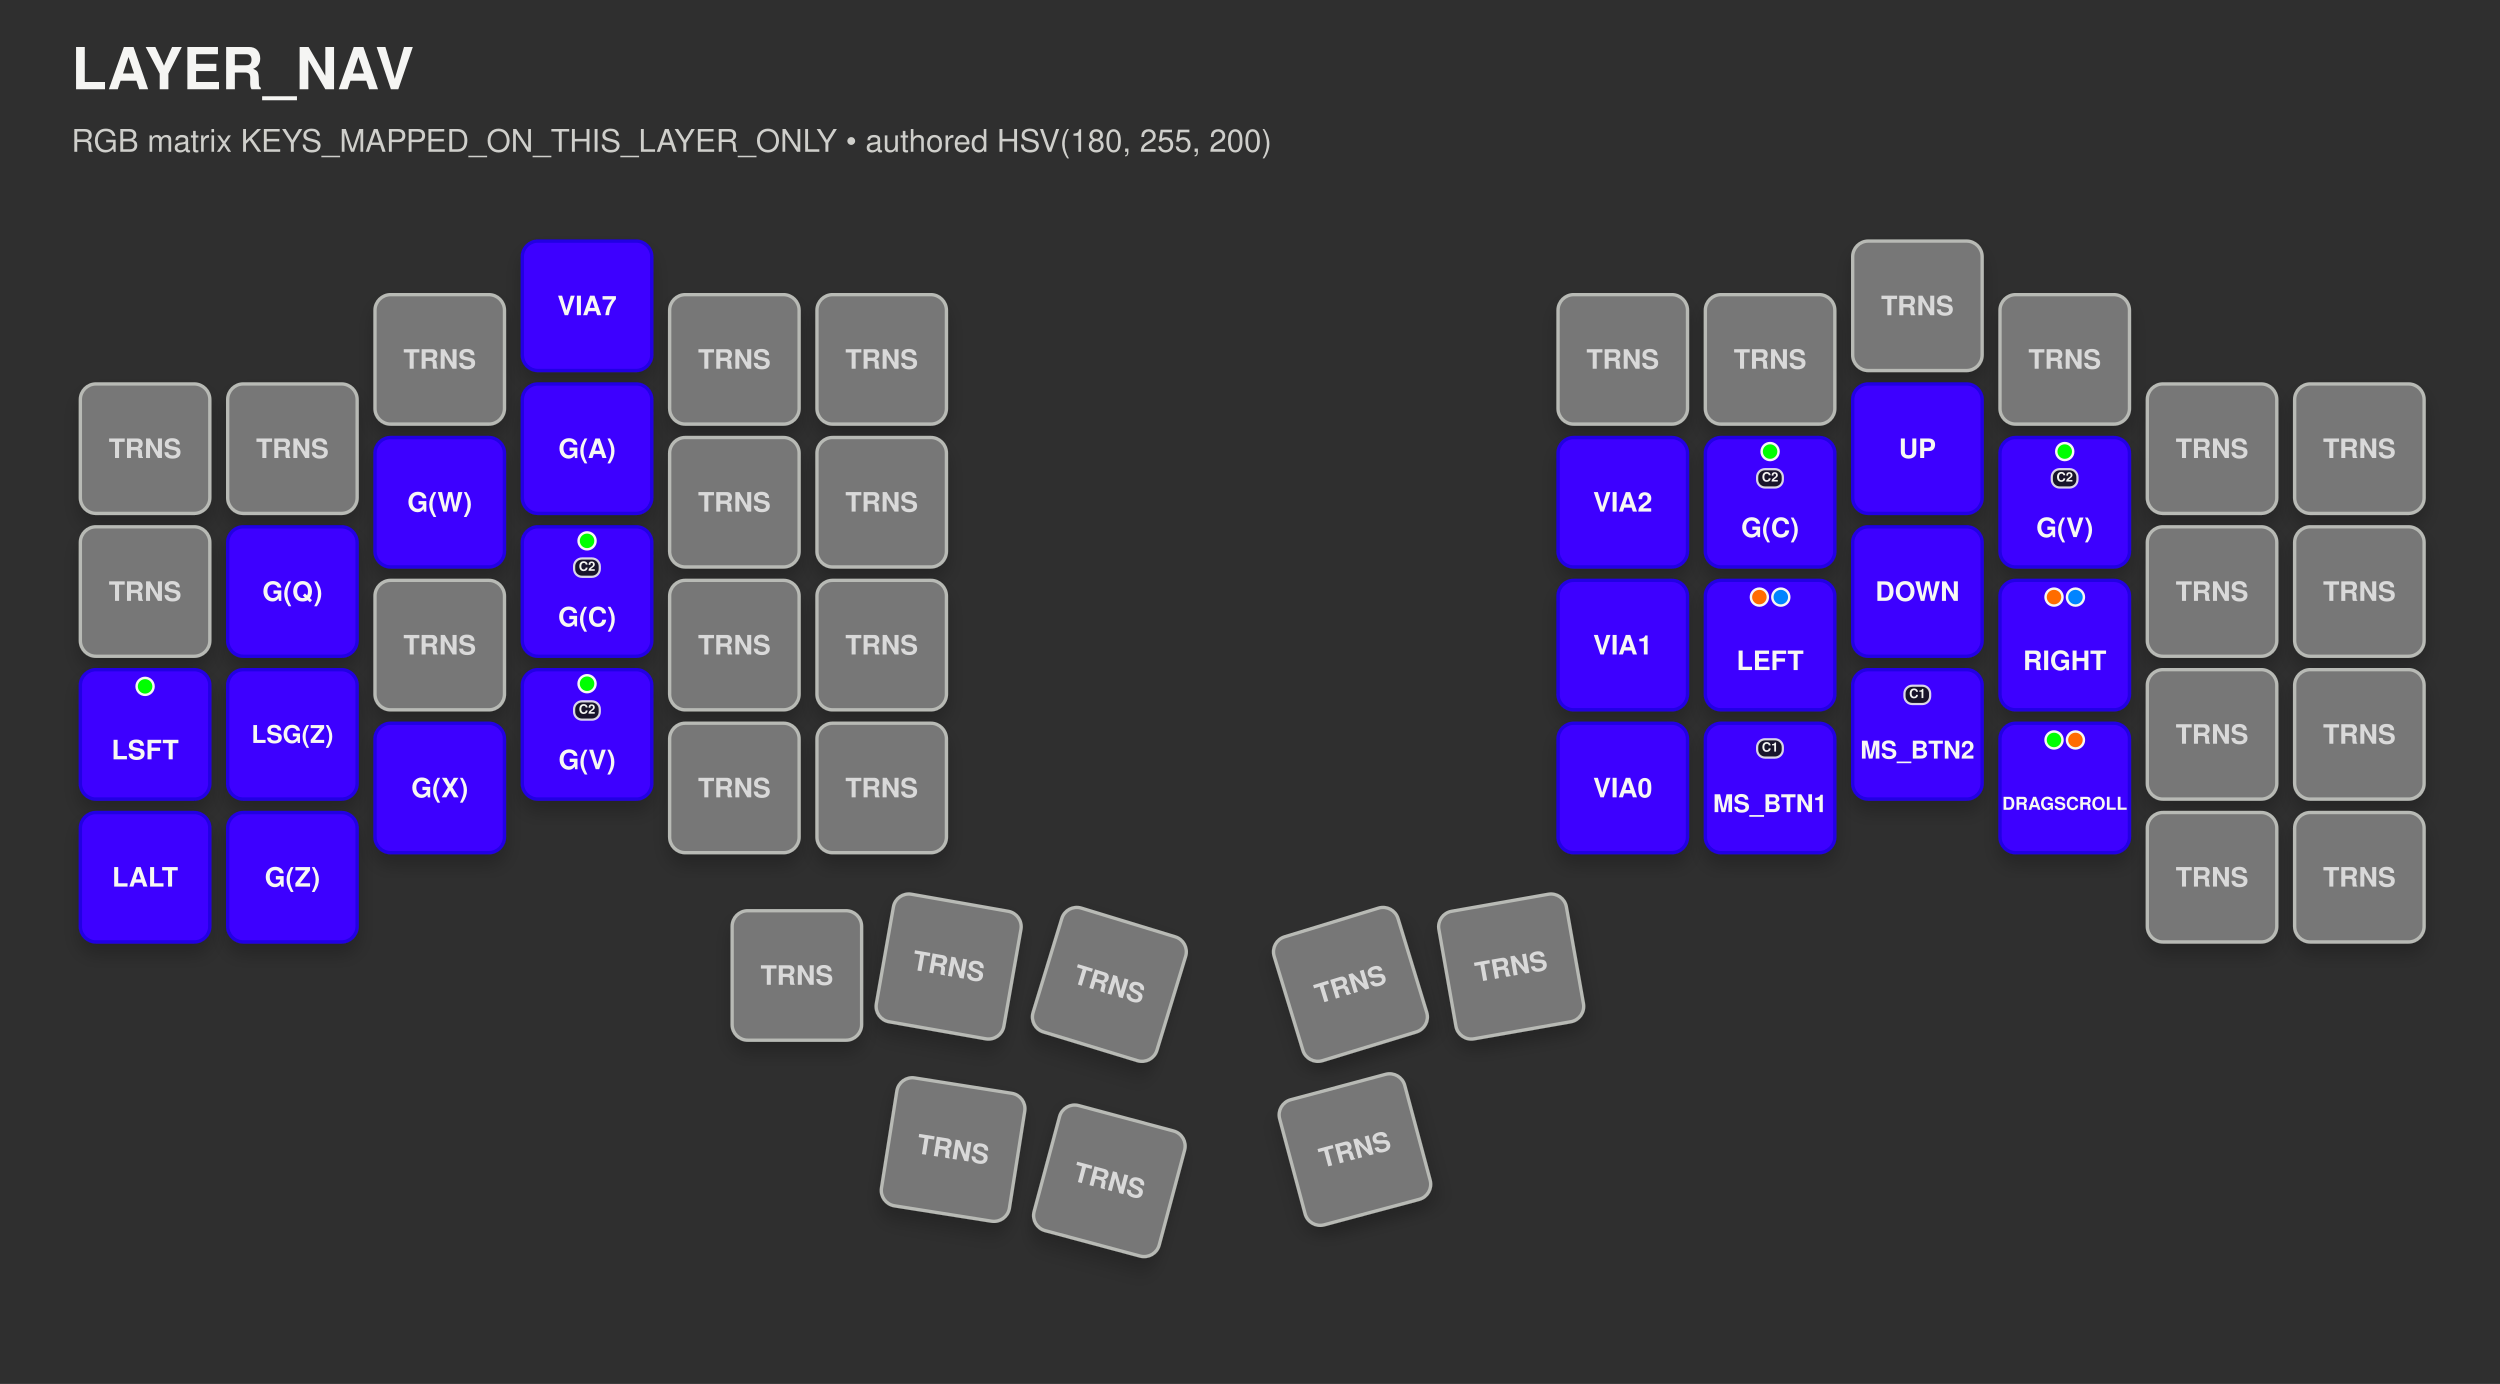
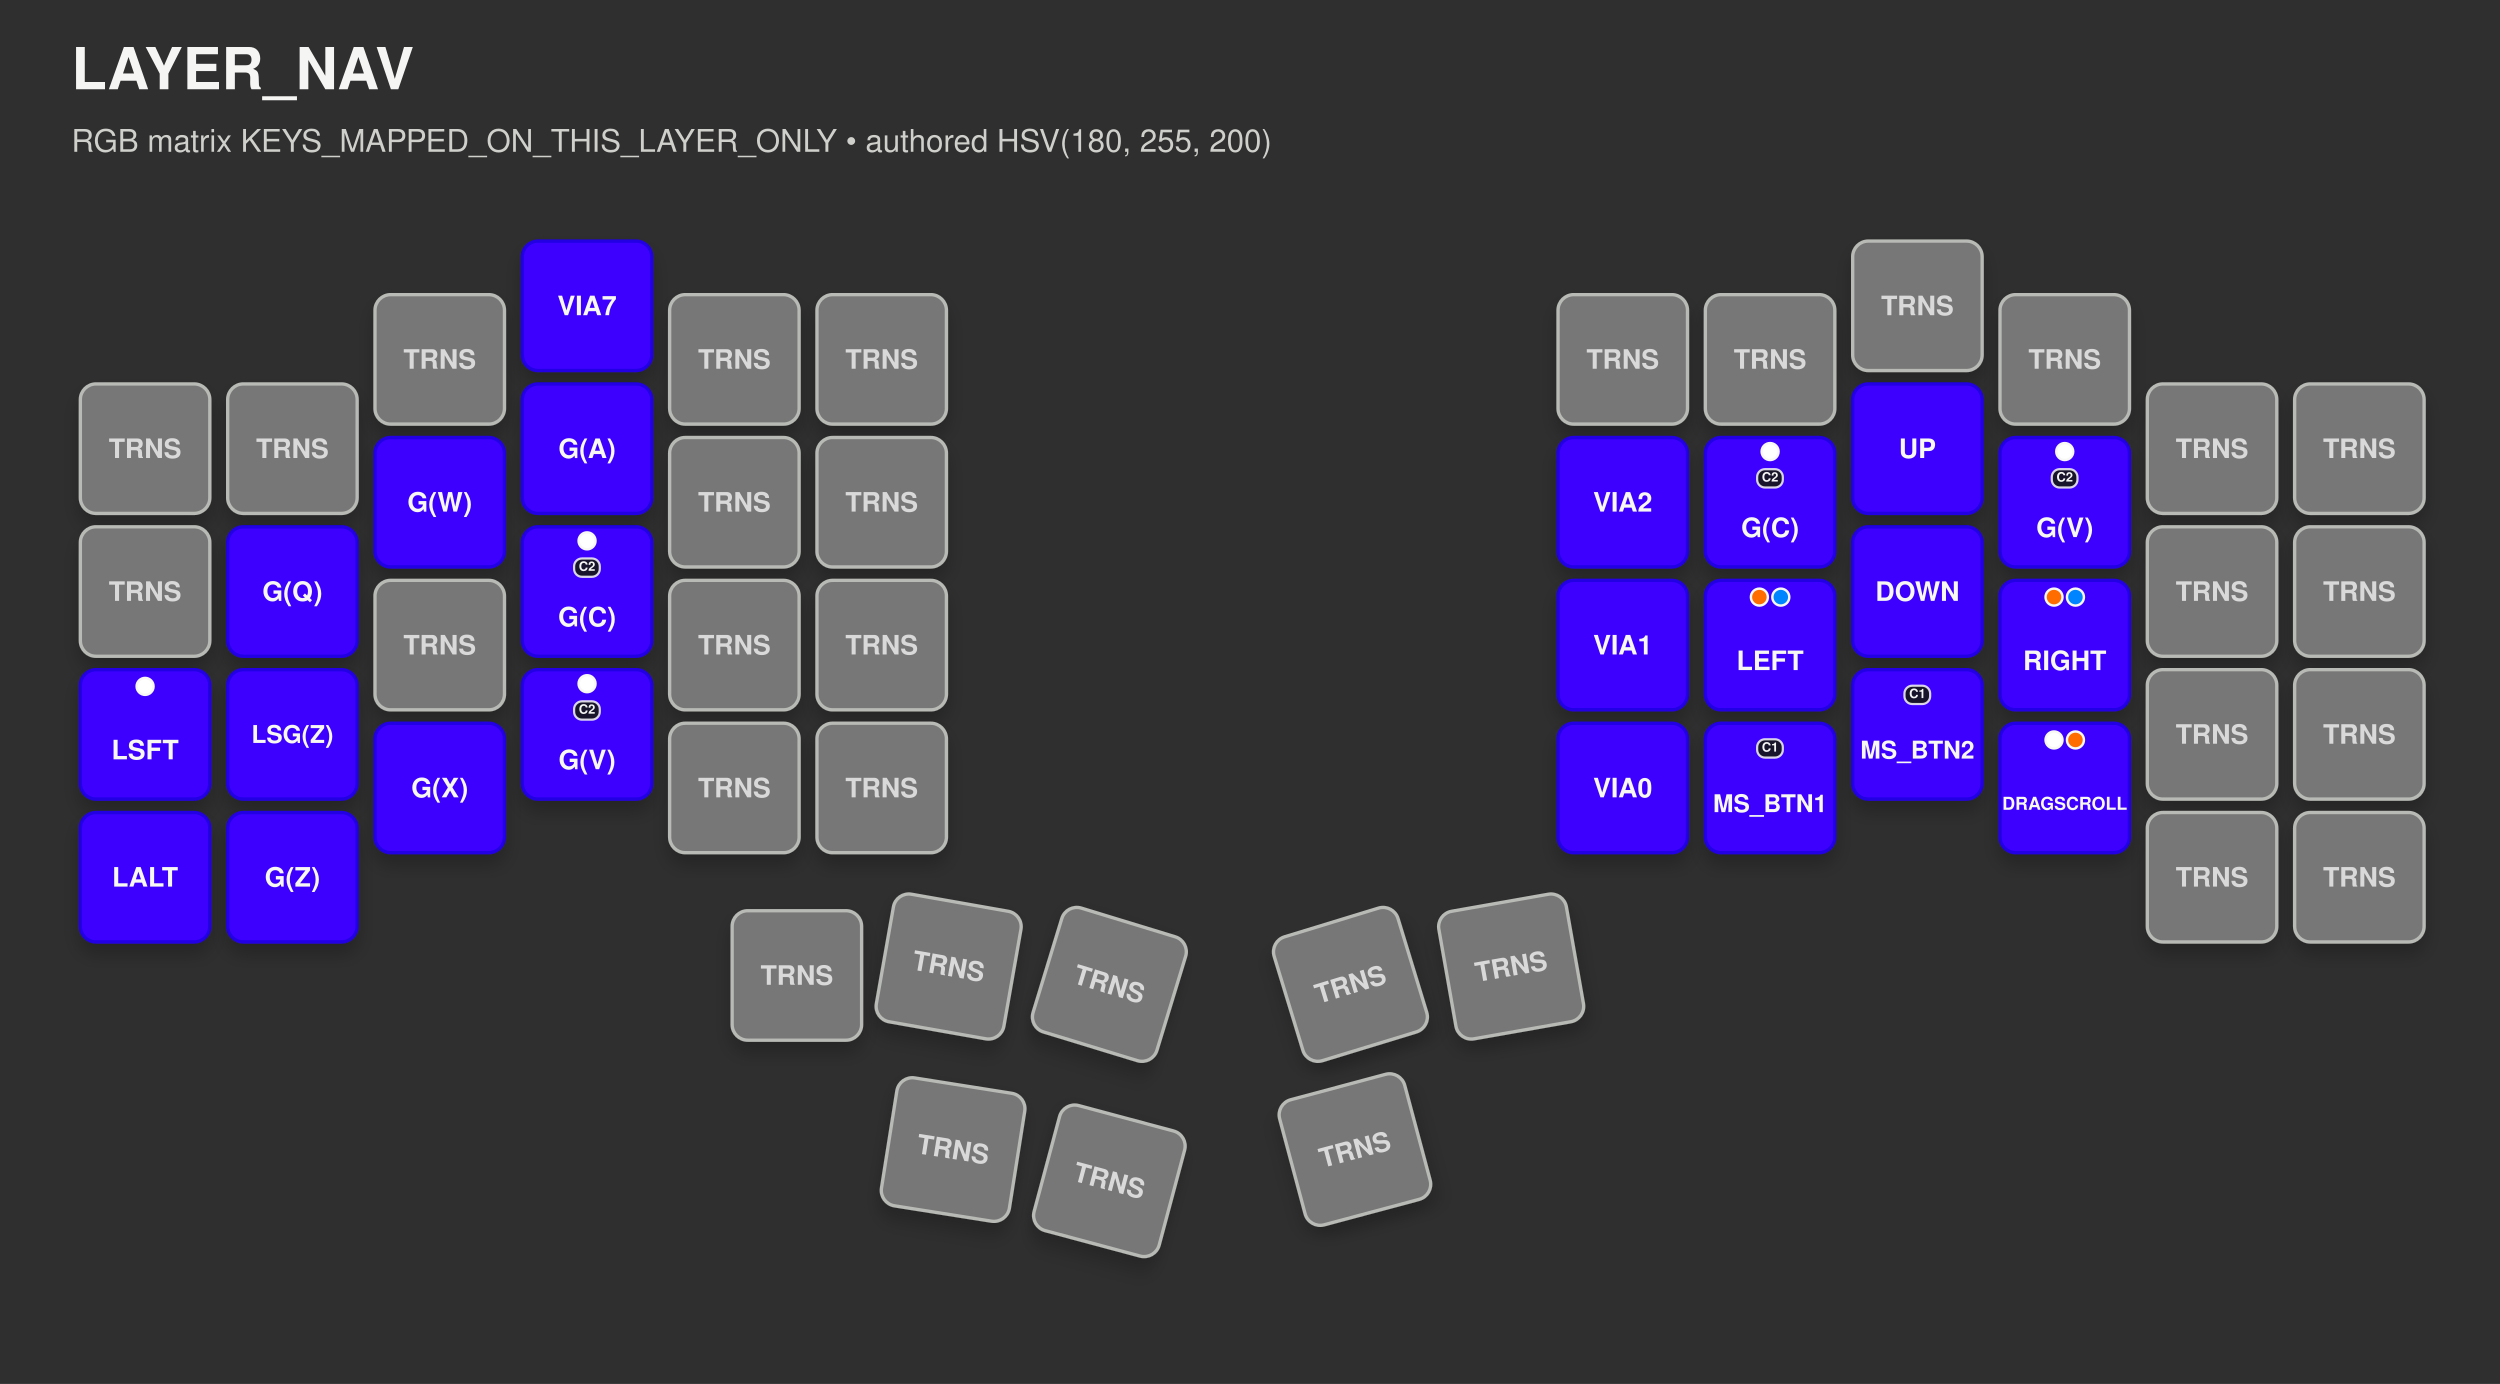
<svg xmlns="http://www.w3.org/2000/svg" width="1120" height="620" viewBox="0 0 1120 620" role="img" aria-labelledby="title desc">
  <defs>
    <filter id="shadow" x="-20%" y="-20%" width="140%" height="140%">
      <feDropShadow dx="0" dy="5" stdDeviation="4" flood-color="#000000" flood-opacity="0.22" />
    </filter>
  </defs>
  <rect width="1120" height="620" fill="#2f2f2f" />
  <text x="32" y="40" fill="#f5f5f3" font-size="26" font-family="Helvetica, Arial, sans-serif" font-weight="700">LAYER_NAV</text>
  <text x="32" y="68" fill="#cfcfcb" font-size="14" font-family="Helvetica, Arial, sans-serif">RGB matrix KEYS_MAPPED_ON_THIS_LAYER_ONLY • authored HSV(180, 255, 200)</text>
  <g transform="rotate(0 65.0 201.0)">
    <rect x="36.0" y="172.0" width="58" height="58" rx="7" fill="#777777" stroke="#b8bab5" stroke-width="1.5" filter="url(#shadow)" />
    <text x="65.0" y="201.0" fill="#ffffff" fill-opacity="0.72" font-size="12.0" text-anchor="middle" dominant-baseline="middle" font-family="Helvetica, Arial, sans-serif" font-weight="600">TRNS</text>
  </g>
  <g transform="rotate(0 131.0 201.0)">
    <rect x="102.0" y="172.0" width="58" height="58" rx="7" fill="#777777" stroke="#b8bab5" stroke-width="1.5" filter="url(#shadow)" />
    <text x="131.0" y="201.0" fill="#ffffff" fill-opacity="0.72" font-size="12.0" text-anchor="middle" dominant-baseline="middle" font-family="Helvetica, Arial, sans-serif" font-weight="600">TRNS</text>
  </g>
  <g transform="rotate(0 197.0 161.0)">
    <rect x="168.0" y="132.0" width="58" height="58" rx="7" fill="#777777" stroke="#b8bab5" stroke-width="1.5" filter="url(#shadow)" />
    <text x="197.0" y="161.0" fill="#ffffff" fill-opacity="0.72" font-size="12.0" text-anchor="middle" dominant-baseline="middle" font-family="Helvetica, Arial, sans-serif" font-weight="600">TRNS</text>
  </g>
  <g transform="rotate(0 263.0 137.0)">
    <rect x="234.0" y="108.0" width="58" height="58" rx="7" fill="#3c00ff" stroke="#2000e3" stroke-width="1.5" filter="url(#shadow)" />
    <text x="263.0" y="137.0" fill="#f7f7f4" fill-opacity="1.00" font-size="12.0" text-anchor="middle" dominant-baseline="middle" font-family="Helvetica, Arial, sans-serif" font-weight="600">VIA7</text>
  </g>
  <g transform="rotate(0 329.0 161.0)">
    <rect x="300.0" y="132.0" width="58" height="58" rx="7" fill="#777777" stroke="#b8bab5" stroke-width="1.5" filter="url(#shadow)" />
    <text x="329.0" y="161.0" fill="#ffffff" fill-opacity="0.72" font-size="12.0" text-anchor="middle" dominant-baseline="middle" font-family="Helvetica, Arial, sans-serif" font-weight="600">TRNS</text>
  </g>
  <g transform="rotate(0 395.0 161.0)">
    <rect x="366.0" y="132.0" width="58" height="58" rx="7" fill="#777777" stroke="#b8bab5" stroke-width="1.5" filter="url(#shadow)" />
    <text x="395.0" y="161.0" fill="#ffffff" fill-opacity="0.72" font-size="12.0" text-anchor="middle" dominant-baseline="middle" font-family="Helvetica, Arial, sans-serif" font-weight="600">TRNS</text>
  </g>
  <g transform="rotate(0 727.0 161.0)">
    <rect x="698.0" y="132.0" width="58" height="58" rx="7" fill="#777777" stroke="#b8bab5" stroke-width="1.5" filter="url(#shadow)" />
    <text x="727.0" y="161.0" fill="#ffffff" fill-opacity="0.72" font-size="12.0" text-anchor="middle" dominant-baseline="middle" font-family="Helvetica, Arial, sans-serif" font-weight="600">TRNS</text>
  </g>
  <g transform="rotate(0 793.0 161.0)">
    <rect x="764.0" y="132.0" width="58" height="58" rx="7" fill="#777777" stroke="#b8bab5" stroke-width="1.5" filter="url(#shadow)" />
    <text x="793.0" y="161.0" fill="#ffffff" fill-opacity="0.72" font-size="12.0" text-anchor="middle" dominant-baseline="middle" font-family="Helvetica, Arial, sans-serif" font-weight="600">TRNS</text>
  </g>
  <g transform="rotate(0 859.0 137.0)">
    <rect x="830.0" y="108.0" width="58" height="58" rx="7" fill="#777777" stroke="#b8bab5" stroke-width="1.5" filter="url(#shadow)" />
    <text x="859.0" y="137.0" fill="#ffffff" fill-opacity="0.72" font-size="12.0" text-anchor="middle" dominant-baseline="middle" font-family="Helvetica, Arial, sans-serif" font-weight="600">TRNS</text>
  </g>
  <g transform="rotate(0 925.0 161.0)">
    <rect x="896.0" y="132.0" width="58" height="58" rx="7" fill="#777777" stroke="#b8bab5" stroke-width="1.5" filter="url(#shadow)" />
    <text x="925.0" y="161.0" fill="#ffffff" fill-opacity="0.72" font-size="12.0" text-anchor="middle" dominant-baseline="middle" font-family="Helvetica, Arial, sans-serif" font-weight="600">TRNS</text>
  </g>
  <g transform="rotate(0 991.0 201.0)">
    <rect x="962.0" y="172.0" width="58" height="58" rx="7" fill="#777777" stroke="#b8bab5" stroke-width="1.5" filter="url(#shadow)" />
    <text x="991.0" y="201.0" fill="#ffffff" fill-opacity="0.72" font-size="12.0" text-anchor="middle" dominant-baseline="middle" font-family="Helvetica, Arial, sans-serif" font-weight="600">TRNS</text>
  </g>
  <g transform="rotate(0 1057.0 201.0)">
    <rect x="1028.0" y="172.0" width="58" height="58" rx="7" fill="#777777" stroke="#b8bab5" stroke-width="1.5" filter="url(#shadow)" />
    <text x="1057.0" y="201.0" fill="#ffffff" fill-opacity="0.72" font-size="12.0" text-anchor="middle" dominant-baseline="middle" font-family="Helvetica, Arial, sans-serif" font-weight="600">TRNS</text>
  </g>
  <g transform="rotate(0 65.0 265.0)">
    <rect x="36.0" y="236.0" width="58" height="58" rx="7" fill="#777777" stroke="#b8bab5" stroke-width="1.5" filter="url(#shadow)" />
    <text x="65.0" y="265.0" fill="#ffffff" fill-opacity="0.72" font-size="12.0" text-anchor="middle" dominant-baseline="middle" font-family="Helvetica, Arial, sans-serif" font-weight="600">TRNS</text>
  </g>
  <g transform="rotate(0 131.0 265.0)">
    <rect x="102.0" y="236.0" width="58" height="58" rx="7" fill="#3c00ff" stroke="#2000e3" stroke-width="1.5" filter="url(#shadow)" />
    <text x="131.0" y="265.0" fill="#f7f7f4" fill-opacity="1.00" font-size="12.0" text-anchor="middle" dominant-baseline="middle" font-family="Helvetica, Arial, sans-serif" font-weight="600">G(Q)</text>
  </g>
  <g transform="rotate(0 197.0 225.0)">
    <rect x="168.0" y="196.0" width="58" height="58" rx="7" fill="#3c00ff" stroke="#2000e3" stroke-width="1.5" filter="url(#shadow)" />
    <text x="197.0" y="225.0" fill="#f7f7f4" fill-opacity="1.00" font-size="12.0" text-anchor="middle" dominant-baseline="middle" font-family="Helvetica, Arial, sans-serif" font-weight="600">G(W)</text>
  </g>
  <g transform="rotate(0 263.0 201.0)">
    <rect x="234.0" y="172.0" width="58" height="58" rx="7" fill="#3c00ff" stroke="#2000e3" stroke-width="1.5" filter="url(#shadow)" />
    <text x="263.0" y="201.0" fill="#f7f7f4" fill-opacity="1.00" font-size="12.0" text-anchor="middle" dominant-baseline="middle" font-family="Helvetica, Arial, sans-serif" font-weight="600">G(A)</text>
  </g>
  <g transform="rotate(0 329.0 225.0)">
    <rect x="300.0" y="196.0" width="58" height="58" rx="7" fill="#777777" stroke="#b8bab5" stroke-width="1.5" filter="url(#shadow)" />
    <text x="329.0" y="225.0" fill="#ffffff" fill-opacity="0.72" font-size="12.0" text-anchor="middle" dominant-baseline="middle" font-family="Helvetica, Arial, sans-serif" font-weight="600">TRNS</text>
  </g>
  <g transform="rotate(0 395.0 225.0)">
    <rect x="366.0" y="196.0" width="58" height="58" rx="7" fill="#777777" stroke="#b8bab5" stroke-width="1.5" filter="url(#shadow)" />
    <text x="395.0" y="225.0" fill="#ffffff" fill-opacity="0.72" font-size="12.0" text-anchor="middle" dominant-baseline="middle" font-family="Helvetica, Arial, sans-serif" font-weight="600">TRNS</text>
  </g>
  <g transform="rotate(0 727.0 225.0)">
    <rect x="698.0" y="196.0" width="58" height="58" rx="7" fill="#3c00ff" stroke="#2000e3" stroke-width="1.5" filter="url(#shadow)" />
    <text x="727.0" y="225.0" fill="#f7f7f4" fill-opacity="1.00" font-size="12.0" text-anchor="middle" dominant-baseline="middle" font-family="Helvetica, Arial, sans-serif" font-weight="600">VIA2</text>
  </g>
  <g transform="rotate(0 793.0 225.0)">
    <rect x="764.0" y="196.0" width="58" height="58" rx="7" fill="#3c00ff" stroke="#2000e3" stroke-width="1.5" filter="url(#shadow)" />
    <text x="793.0" y="236.4" fill="#f7f7f4" fill-opacity="1.00" font-size="12.0" text-anchor="middle" dominant-baseline="middle" font-family="Helvetica, Arial, sans-serif" font-weight="600">G(C)</text>
-     <circle cx="793.0" cy="202.3" r="3.8" fill="#00ff00" stroke="#f7f7f4" stroke-width="1.1" />
+     <circle cx="793.0" cy="202.3" r="3.8" fill="#ffffff" stroke="#f7f7f4" stroke-width="1.1" />
    <rect x="787.2" y="210.2" width="11.5" height="8.2" rx="3.5" fill="#141714" fill-opacity="0.9" stroke="#f5f5f3" stroke-opacity="0.86" stroke-width="1" />
    <text x="793.0" y="214.4" fill="#f5f5f3" font-size="5.8" text-anchor="middle" dominant-baseline="central" font-family="Helvetica, Arial, sans-serif" font-weight="700">C2</text>
  </g>
  <g transform="rotate(0 859.0 201.0)">
    <rect x="830.0" y="172.0" width="58" height="58" rx="7" fill="#3c00ff" stroke="#2000e3" stroke-width="1.5" filter="url(#shadow)" />
    <text x="859.0" y="201.0" fill="#f7f7f4" fill-opacity="1.00" font-size="12.0" text-anchor="middle" dominant-baseline="middle" font-family="Helvetica, Arial, sans-serif" font-weight="600">UP</text>
  </g>
  <g transform="rotate(0 925.0 225.0)">
    <rect x="896.0" y="196.0" width="58" height="58" rx="7" fill="#3c00ff" stroke="#2000e3" stroke-width="1.5" filter="url(#shadow)" />
    <text x="925.0" y="236.4" fill="#f7f7f4" fill-opacity="1.00" font-size="12.0" text-anchor="middle" dominant-baseline="middle" font-family="Helvetica, Arial, sans-serif" font-weight="600">G(V)</text>
-     <circle cx="925.0" cy="202.3" r="3.8" fill="#00ff00" stroke="#f7f7f4" stroke-width="1.1" />
+     <circle cx="925.0" cy="202.3" r="3.8" fill="#ffffff" stroke="#f7f7f4" stroke-width="1.1" />
    <rect x="919.2" y="210.2" width="11.5" height="8.2" rx="3.5" fill="#141714" fill-opacity="0.9" stroke="#f5f5f3" stroke-opacity="0.86" stroke-width="1" />
    <text x="925.0" y="214.4" fill="#f5f5f3" font-size="5.8" text-anchor="middle" dominant-baseline="central" font-family="Helvetica, Arial, sans-serif" font-weight="700">C2</text>
  </g>
  <g transform="rotate(0 991.0 265.0)">
    <rect x="962.0" y="236.0" width="58" height="58" rx="7" fill="#777777" stroke="#b8bab5" stroke-width="1.5" filter="url(#shadow)" />
    <text x="991.0" y="265.0" fill="#ffffff" fill-opacity="0.72" font-size="12.0" text-anchor="middle" dominant-baseline="middle" font-family="Helvetica, Arial, sans-serif" font-weight="600">TRNS</text>
  </g>
  <g transform="rotate(0 1057.0 265.0)">
    <rect x="1028.0" y="236.0" width="58" height="58" rx="7" fill="#777777" stroke="#b8bab5" stroke-width="1.5" filter="url(#shadow)" />
    <text x="1057.0" y="265.0" fill="#ffffff" fill-opacity="0.72" font-size="12.0" text-anchor="middle" dominant-baseline="middle" font-family="Helvetica, Arial, sans-serif" font-weight="600">TRNS</text>
  </g>
  <g transform="rotate(0 65.0 329.0)">
    <rect x="36.0" y="300.0" width="58" height="58" rx="7" fill="#3c00ff" stroke="#2000e3" stroke-width="1.5" filter="url(#shadow)" />
    <text x="65.0" y="336.0" fill="#f7f7f4" fill-opacity="1.00" font-size="12.0" text-anchor="middle" dominant-baseline="middle" font-family="Helvetica, Arial, sans-serif" font-weight="600">LSFT</text>
-     <circle cx="65.0" cy="307.5" r="3.8" fill="#00ff00" stroke="#f7f7f4" stroke-width="1.1" />
+     <circle cx="65.0" cy="307.5" r="3.8" fill="#ffffff" stroke="#f7f7f4" stroke-width="1.1" />
  </g>
  <g transform="rotate(0 131.0 329.0)">
    <rect x="102.0" y="300.0" width="58" height="58" rx="7" fill="#3c00ff" stroke="#2000e3" stroke-width="1.5" filter="url(#shadow)" />
    <text x="131.0" y="329.0" fill="#f7f7f4" fill-opacity="1.00" font-size="11.0" text-anchor="middle" dominant-baseline="middle" font-family="Helvetica, Arial, sans-serif" font-weight="600">LSG(Z)</text>
  </g>
  <g transform="rotate(0 197.0 289.0)">
    <rect x="168.0" y="260.0" width="58" height="58" rx="7" fill="#777777" stroke="#b8bab5" stroke-width="1.5" filter="url(#shadow)" />
    <text x="197.0" y="289.0" fill="#ffffff" fill-opacity="0.72" font-size="12.0" text-anchor="middle" dominant-baseline="middle" font-family="Helvetica, Arial, sans-serif" font-weight="600">TRNS</text>
  </g>
  <g transform="rotate(0 263.0 265.0)">
    <rect x="234.0" y="236.0" width="58" height="58" rx="7" fill="#3c00ff" stroke="#2000e3" stroke-width="1.5" filter="url(#shadow)" />
    <text x="263.0" y="276.4" fill="#f7f7f4" fill-opacity="1.00" font-size="12.0" text-anchor="middle" dominant-baseline="middle" font-family="Helvetica, Arial, sans-serif" font-weight="600">G(C)</text>
-     <circle cx="263.0" cy="242.3" r="3.8" fill="#00ff00" stroke="#f7f7f4" stroke-width="1.1" />
+     <circle cx="263.0" cy="242.3" r="3.8" fill="#ffffff" stroke="#f7f7f4" stroke-width="1.1" />
    <rect x="257.2" y="250.2" width="11.5" height="8.2" rx="3.5" fill="#141714" fill-opacity="0.9" stroke="#f5f5f3" stroke-opacity="0.86" stroke-width="1" />
    <text x="263.0" y="254.4" fill="#f5f5f3" font-size="5.8" text-anchor="middle" dominant-baseline="central" font-family="Helvetica, Arial, sans-serif" font-weight="700">C2</text>
  </g>
  <g transform="rotate(0 329.0 289.0)">
    <rect x="300.0" y="260.0" width="58" height="58" rx="7" fill="#777777" stroke="#b8bab5" stroke-width="1.5" filter="url(#shadow)" />
    <text x="329.0" y="289.0" fill="#ffffff" fill-opacity="0.72" font-size="12.0" text-anchor="middle" dominant-baseline="middle" font-family="Helvetica, Arial, sans-serif" font-weight="600">TRNS</text>
  </g>
  <g transform="rotate(0 395.0 289.0)">
    <rect x="366.0" y="260.0" width="58" height="58" rx="7" fill="#777777" stroke="#b8bab5" stroke-width="1.5" filter="url(#shadow)" />
    <text x="395.0" y="289.0" fill="#ffffff" fill-opacity="0.72" font-size="12.0" text-anchor="middle" dominant-baseline="middle" font-family="Helvetica, Arial, sans-serif" font-weight="600">TRNS</text>
  </g>
  <g transform="rotate(0 727.0 289.0)">
    <rect x="698.0" y="260.0" width="58" height="58" rx="7" fill="#3c00ff" stroke="#2000e3" stroke-width="1.5" filter="url(#shadow)" />
    <text x="727.0" y="289.0" fill="#f7f7f4" fill-opacity="1.00" font-size="12.0" text-anchor="middle" dominant-baseline="middle" font-family="Helvetica, Arial, sans-serif" font-weight="600">VIA1</text>
  </g>
  <g transform="rotate(0 793.0 289.0)">
    <rect x="764.0" y="260.0" width="58" height="58" rx="7" fill="#3c00ff" stroke="#2000e3" stroke-width="1.5" filter="url(#shadow)" />
    <text x="793.0" y="296.0" fill="#f7f7f4" fill-opacity="1.00" font-size="12.0" text-anchor="middle" dominant-baseline="middle" font-family="Helvetica, Arial, sans-serif" font-weight="600">LEFT</text>
    <circle cx="788.2" cy="267.5" r="3.8" fill="#ff6c00" stroke="#f7f7f4" stroke-width="1.1" />
    <circle cx="797.8" cy="267.5" r="3.8" fill="#0084ff" stroke="#f7f7f4" stroke-width="1.1" />
  </g>
  <g transform="rotate(0 859.0 265.0)">
    <rect x="830.0" y="236.0" width="58" height="58" rx="7" fill="#3c00ff" stroke="#2000e3" stroke-width="1.5" filter="url(#shadow)" />
    <text x="859.0" y="265.0" fill="#f7f7f4" fill-opacity="1.00" font-size="12.0" text-anchor="middle" dominant-baseline="middle" font-family="Helvetica, Arial, sans-serif" font-weight="600">DOWN</text>
  </g>
  <g transform="rotate(0 925.0 289.0)">
    <rect x="896.0" y="260.0" width="58" height="58" rx="7" fill="#3c00ff" stroke="#2000e3" stroke-width="1.5" filter="url(#shadow)" />
    <text x="925.0" y="296.0" fill="#f7f7f4" fill-opacity="1.00" font-size="12.0" text-anchor="middle" dominant-baseline="middle" font-family="Helvetica, Arial, sans-serif" font-weight="600">RIGHT</text>
    <circle cx="920.2" cy="267.5" r="3.8" fill="#ff6c00" stroke="#f7f7f4" stroke-width="1.1" />
    <circle cx="929.8" cy="267.5" r="3.8" fill="#0084ff" stroke="#f7f7f4" stroke-width="1.1" />
  </g>
  <g transform="rotate(0 991.0 329.0)">
    <rect x="962.0" y="300.0" width="58" height="58" rx="7" fill="#777777" stroke="#b8bab5" stroke-width="1.5" filter="url(#shadow)" />
    <text x="991.0" y="329.0" fill="#ffffff" fill-opacity="0.72" font-size="12.0" text-anchor="middle" dominant-baseline="middle" font-family="Helvetica, Arial, sans-serif" font-weight="600">TRNS</text>
  </g>
  <g transform="rotate(0 1057.0 329.0)">
    <rect x="1028.0" y="300.0" width="58" height="58" rx="7" fill="#777777" stroke="#b8bab5" stroke-width="1.5" filter="url(#shadow)" />
    <text x="1057.0" y="329.0" fill="#ffffff" fill-opacity="0.72" font-size="12.0" text-anchor="middle" dominant-baseline="middle" font-family="Helvetica, Arial, sans-serif" font-weight="600">TRNS</text>
  </g>
  <g transform="rotate(0 65.0 393.0)">
    <rect x="36.0" y="364.0" width="58" height="58" rx="7" fill="#3c00ff" stroke="#2000e3" stroke-width="1.5" filter="url(#shadow)" />
    <text x="65.0" y="393.0" fill="#f7f7f4" fill-opacity="1.00" font-size="12.0" text-anchor="middle" dominant-baseline="middle" font-family="Helvetica, Arial, sans-serif" font-weight="600">LALT</text>
  </g>
  <g transform="rotate(0 131.0 393.0)">
    <rect x="102.0" y="364.0" width="58" height="58" rx="7" fill="#3c00ff" stroke="#2000e3" stroke-width="1.5" filter="url(#shadow)" />
    <text x="131.0" y="393.0" fill="#f7f7f4" fill-opacity="1.00" font-size="12.0" text-anchor="middle" dominant-baseline="middle" font-family="Helvetica, Arial, sans-serif" font-weight="600">G(Z)</text>
  </g>
  <g transform="rotate(0 197.0 353.0)">
    <rect x="168.0" y="324.0" width="58" height="58" rx="7" fill="#3c00ff" stroke="#2000e3" stroke-width="1.5" filter="url(#shadow)" />
    <text x="197.0" y="353.0" fill="#f7f7f4" fill-opacity="1.00" font-size="12.0" text-anchor="middle" dominant-baseline="middle" font-family="Helvetica, Arial, sans-serif" font-weight="600">G(X)</text>
  </g>
  <g transform="rotate(0 263.0 329.0)">
    <rect x="234.0" y="300.0" width="58" height="58" rx="7" fill="#3c00ff" stroke="#2000e3" stroke-width="1.5" filter="url(#shadow)" />
    <text x="263.0" y="340.4" fill="#f7f7f4" fill-opacity="1.00" font-size="12.0" text-anchor="middle" dominant-baseline="middle" font-family="Helvetica, Arial, sans-serif" font-weight="600">G(V)</text>
-     <circle cx="263.0" cy="306.3" r="3.8" fill="#00ff00" stroke="#f7f7f4" stroke-width="1.1" />
+     <circle cx="263.0" cy="306.3" r="3.8" fill="#ffffff" stroke="#f7f7f4" stroke-width="1.1" />
    <rect x="257.2" y="314.2" width="11.5" height="8.2" rx="3.5" fill="#141714" fill-opacity="0.9" stroke="#f5f5f3" stroke-opacity="0.86" stroke-width="1" />
    <text x="263.0" y="318.4" fill="#f5f5f3" font-size="5.8" text-anchor="middle" dominant-baseline="central" font-family="Helvetica, Arial, sans-serif" font-weight="700">C2</text>
  </g>
  <g transform="rotate(0 329.0 353.0)">
    <rect x="300.0" y="324.0" width="58" height="58" rx="7" fill="#777777" stroke="#b8bab5" stroke-width="1.5" filter="url(#shadow)" />
    <text x="329.0" y="353.0" fill="#ffffff" fill-opacity="0.72" font-size="12.0" text-anchor="middle" dominant-baseline="middle" font-family="Helvetica, Arial, sans-serif" font-weight="600">TRNS</text>
  </g>
  <g transform="rotate(0 395.0 353.0)">
    <rect x="366.0" y="324.0" width="58" height="58" rx="7" fill="#777777" stroke="#b8bab5" stroke-width="1.5" filter="url(#shadow)" />
    <text x="395.0" y="353.0" fill="#ffffff" fill-opacity="0.72" font-size="12.0" text-anchor="middle" dominant-baseline="middle" font-family="Helvetica, Arial, sans-serif" font-weight="600">TRNS</text>
  </g>
  <g transform="rotate(0 727.0 353.0)">
    <rect x="698.0" y="324.0" width="58" height="58" rx="7" fill="#3c00ff" stroke="#2000e3" stroke-width="1.5" filter="url(#shadow)" />
    <text x="727.0" y="353.0" fill="#f7f7f4" fill-opacity="1.00" font-size="12.0" text-anchor="middle" dominant-baseline="middle" font-family="Helvetica, Arial, sans-serif" font-weight="600">VIA0</text>
  </g>
  <g transform="rotate(0 793.0 353.0)">
    <rect x="764.0" y="324.0" width="58" height="58" rx="7" fill="#3c00ff" stroke="#2000e3" stroke-width="1.5" filter="url(#shadow)" />
    <text x="793.0" y="360.0" fill="#f7f7f4" fill-opacity="1.00" font-size="11.0" text-anchor="middle" dominant-baseline="middle" font-family="Helvetica, Arial, sans-serif" font-weight="600">MS_BTN1</text>
    <rect x="787.2" y="331.2" width="11.5" height="8.2" rx="3.5" fill="#141714" fill-opacity="0.9" stroke="#f5f5f3" stroke-opacity="0.86" stroke-width="1" />
    <text x="793.0" y="335.4" fill="#f5f5f3" font-size="5.8" text-anchor="middle" dominant-baseline="central" font-family="Helvetica, Arial, sans-serif" font-weight="700">C1</text>
  </g>
  <g transform="rotate(0 859.0 329.0)">
    <rect x="830.0" y="300.0" width="58" height="58" rx="7" fill="#3c00ff" stroke="#2000e3" stroke-width="1.5" filter="url(#shadow)" />
    <text x="859.0" y="336.0" fill="#f7f7f4" fill-opacity="1.00" font-size="11.0" text-anchor="middle" dominant-baseline="middle" font-family="Helvetica, Arial, sans-serif" font-weight="600" textLength="48.0" lengthAdjust="spacingAndGlyphs">MS_BTN2</text>
    <rect x="853.2" y="307.2" width="11.5" height="8.2" rx="3.5" fill="#141714" fill-opacity="0.9" stroke="#f5f5f3" stroke-opacity="0.86" stroke-width="1" />
    <text x="859.0" y="311.4" fill="#f5f5f3" font-size="5.8" text-anchor="middle" dominant-baseline="central" font-family="Helvetica, Arial, sans-serif" font-weight="700">C1</text>
  </g>
  <g transform="rotate(0 925.0 353.0)">
    <rect x="896.0" y="324.0" width="58" height="58" rx="7" fill="#3c00ff" stroke="#2000e3" stroke-width="1.5" filter="url(#shadow)" />
    <text x="925.0" y="360.0" fill="#f7f7f4" fill-opacity="1.00" font-size="8.0" text-anchor="middle" dominant-baseline="middle" font-family="Helvetica, Arial, sans-serif" font-weight="600" textLength="48.0" lengthAdjust="spacingAndGlyphs">DRAGSCROLL</text>
-     <circle cx="920.2" cy="331.5" r="3.8" fill="#00ff00" stroke="#f7f7f4" stroke-width="1.1" />
+     <circle cx="920.2" cy="331.5" r="3.8" fill="#ffffff" stroke="#f7f7f4" stroke-width="1.1" />
    <circle cx="929.8" cy="331.5" r="3.8" fill="#ff6c00" stroke="#f7f7f4" stroke-width="1.1" />
  </g>
  <g transform="rotate(0 991.0 393.0)">
    <rect x="962.0" y="364.0" width="58" height="58" rx="7" fill="#777777" stroke="#b8bab5" stroke-width="1.5" filter="url(#shadow)" />
    <text x="991.0" y="393.0" fill="#ffffff" fill-opacity="0.72" font-size="12.0" text-anchor="middle" dominant-baseline="middle" font-family="Helvetica, Arial, sans-serif" font-weight="600">TRNS</text>
  </g>
  <g transform="rotate(0 1057.0 393.0)">
    <rect x="1028.0" y="364.0" width="58" height="58" rx="7" fill="#777777" stroke="#b8bab5" stroke-width="1.5" filter="url(#shadow)" />
    <text x="1057.0" y="393.0" fill="#ffffff" fill-opacity="0.72" font-size="12.0" text-anchor="middle" dominant-baseline="middle" font-family="Helvetica, Arial, sans-serif" font-weight="600">TRNS</text>
  </g>
  <g transform="rotate(0 357.0 437.0)">
    <rect x="328.0" y="408.0" width="58" height="58" rx="7" fill="#777777" stroke="#b8bab5" stroke-width="1.5" filter="url(#shadow)" />
    <text x="357.0" y="437.0" fill="#ffffff" fill-opacity="0.72" font-size="12.0" text-anchor="middle" dominant-baseline="middle" font-family="Helvetica, Arial, sans-serif" font-weight="600">TRNS</text>
  </g>
  <g transform="rotate(10 425.0 433.0)">
    <rect x="396.0" y="404.0" width="58" height="58" rx="7" fill="#777777" stroke="#b8bab5" stroke-width="1.5" filter="url(#shadow)" />
    <text x="425.0" y="433.0" fill="#ffffff" fill-opacity="0.72" font-size="12.0" text-anchor="middle" dominant-baseline="middle" font-family="Helvetica, Arial, sans-serif" font-weight="600">TRNS</text>
  </g>
  <g transform="rotate(17 497.0 441.0)">
    <rect x="468.0" y="412.0" width="58" height="58" rx="7" fill="#777777" stroke="#b8bab5" stroke-width="1.5" filter="url(#shadow)" />
    <text x="497.0" y="441.0" fill="#ffffff" fill-opacity="0.72" font-size="12.0" text-anchor="middle" dominant-baseline="middle" font-family="Helvetica, Arial, sans-serif" font-weight="600">TRNS</text>
  </g>
  <g transform="rotate(-17 605.0 441.0)">
    <rect x="576.0" y="412.0" width="58" height="58" rx="7" fill="#777777" stroke="#b8bab5" stroke-width="1.5" filter="url(#shadow)" />
    <text x="605.0" y="441.0" fill="#ffffff" fill-opacity="0.72" font-size="12.0" text-anchor="middle" dominant-baseline="middle" font-family="Helvetica, Arial, sans-serif" font-weight="600">TRNS</text>
  </g>
  <g transform="rotate(-10 677.0 433.0)">
    <rect x="648.0" y="404.0" width="58" height="58" rx="7" fill="#777777" stroke="#b8bab5" stroke-width="1.5" filter="url(#shadow)" />
    <text x="677.0" y="433.0" fill="#ffffff" fill-opacity="0.72" font-size="12.0" text-anchor="middle" dominant-baseline="middle" font-family="Helvetica, Arial, sans-serif" font-weight="600">TRNS</text>
  </g>
  <g transform="rotate(9 427.0 515.0)">
    <rect x="398.0" y="486.0" width="58" height="58" rx="7" fill="#777777" stroke="#b8bab5" stroke-width="1.5" filter="url(#shadow)" />
    <text x="427.0" y="515.0" fill="#ffffff" fill-opacity="0.72" font-size="12.0" text-anchor="middle" dominant-baseline="middle" font-family="Helvetica, Arial, sans-serif" font-weight="600">TRNS</text>
  </g>
  <g transform="rotate(15 497.0 529.0)">
    <rect x="468.0" y="500.0" width="58" height="58" rx="7" fill="#777777" stroke="#b8bab5" stroke-width="1.5" filter="url(#shadow)" />
    <text x="497.0" y="529.0" fill="#ffffff" fill-opacity="0.72" font-size="12.0" text-anchor="middle" dominant-baseline="middle" font-family="Helvetica, Arial, sans-serif" font-weight="600">TRNS</text>
  </g>
  <g transform="rotate(-15 607.0 515.0)">
    <rect x="578.0" y="486.0" width="58" height="58" rx="7" fill="#777777" stroke="#b8bab5" stroke-width="1.5" filter="url(#shadow)" />
    <text x="607.0" y="515.0" fill="#ffffff" fill-opacity="0.72" font-size="12.0" text-anchor="middle" dominant-baseline="middle" font-family="Helvetica, Arial, sans-serif" font-weight="600">TRNS</text>
  </g>
</svg>
